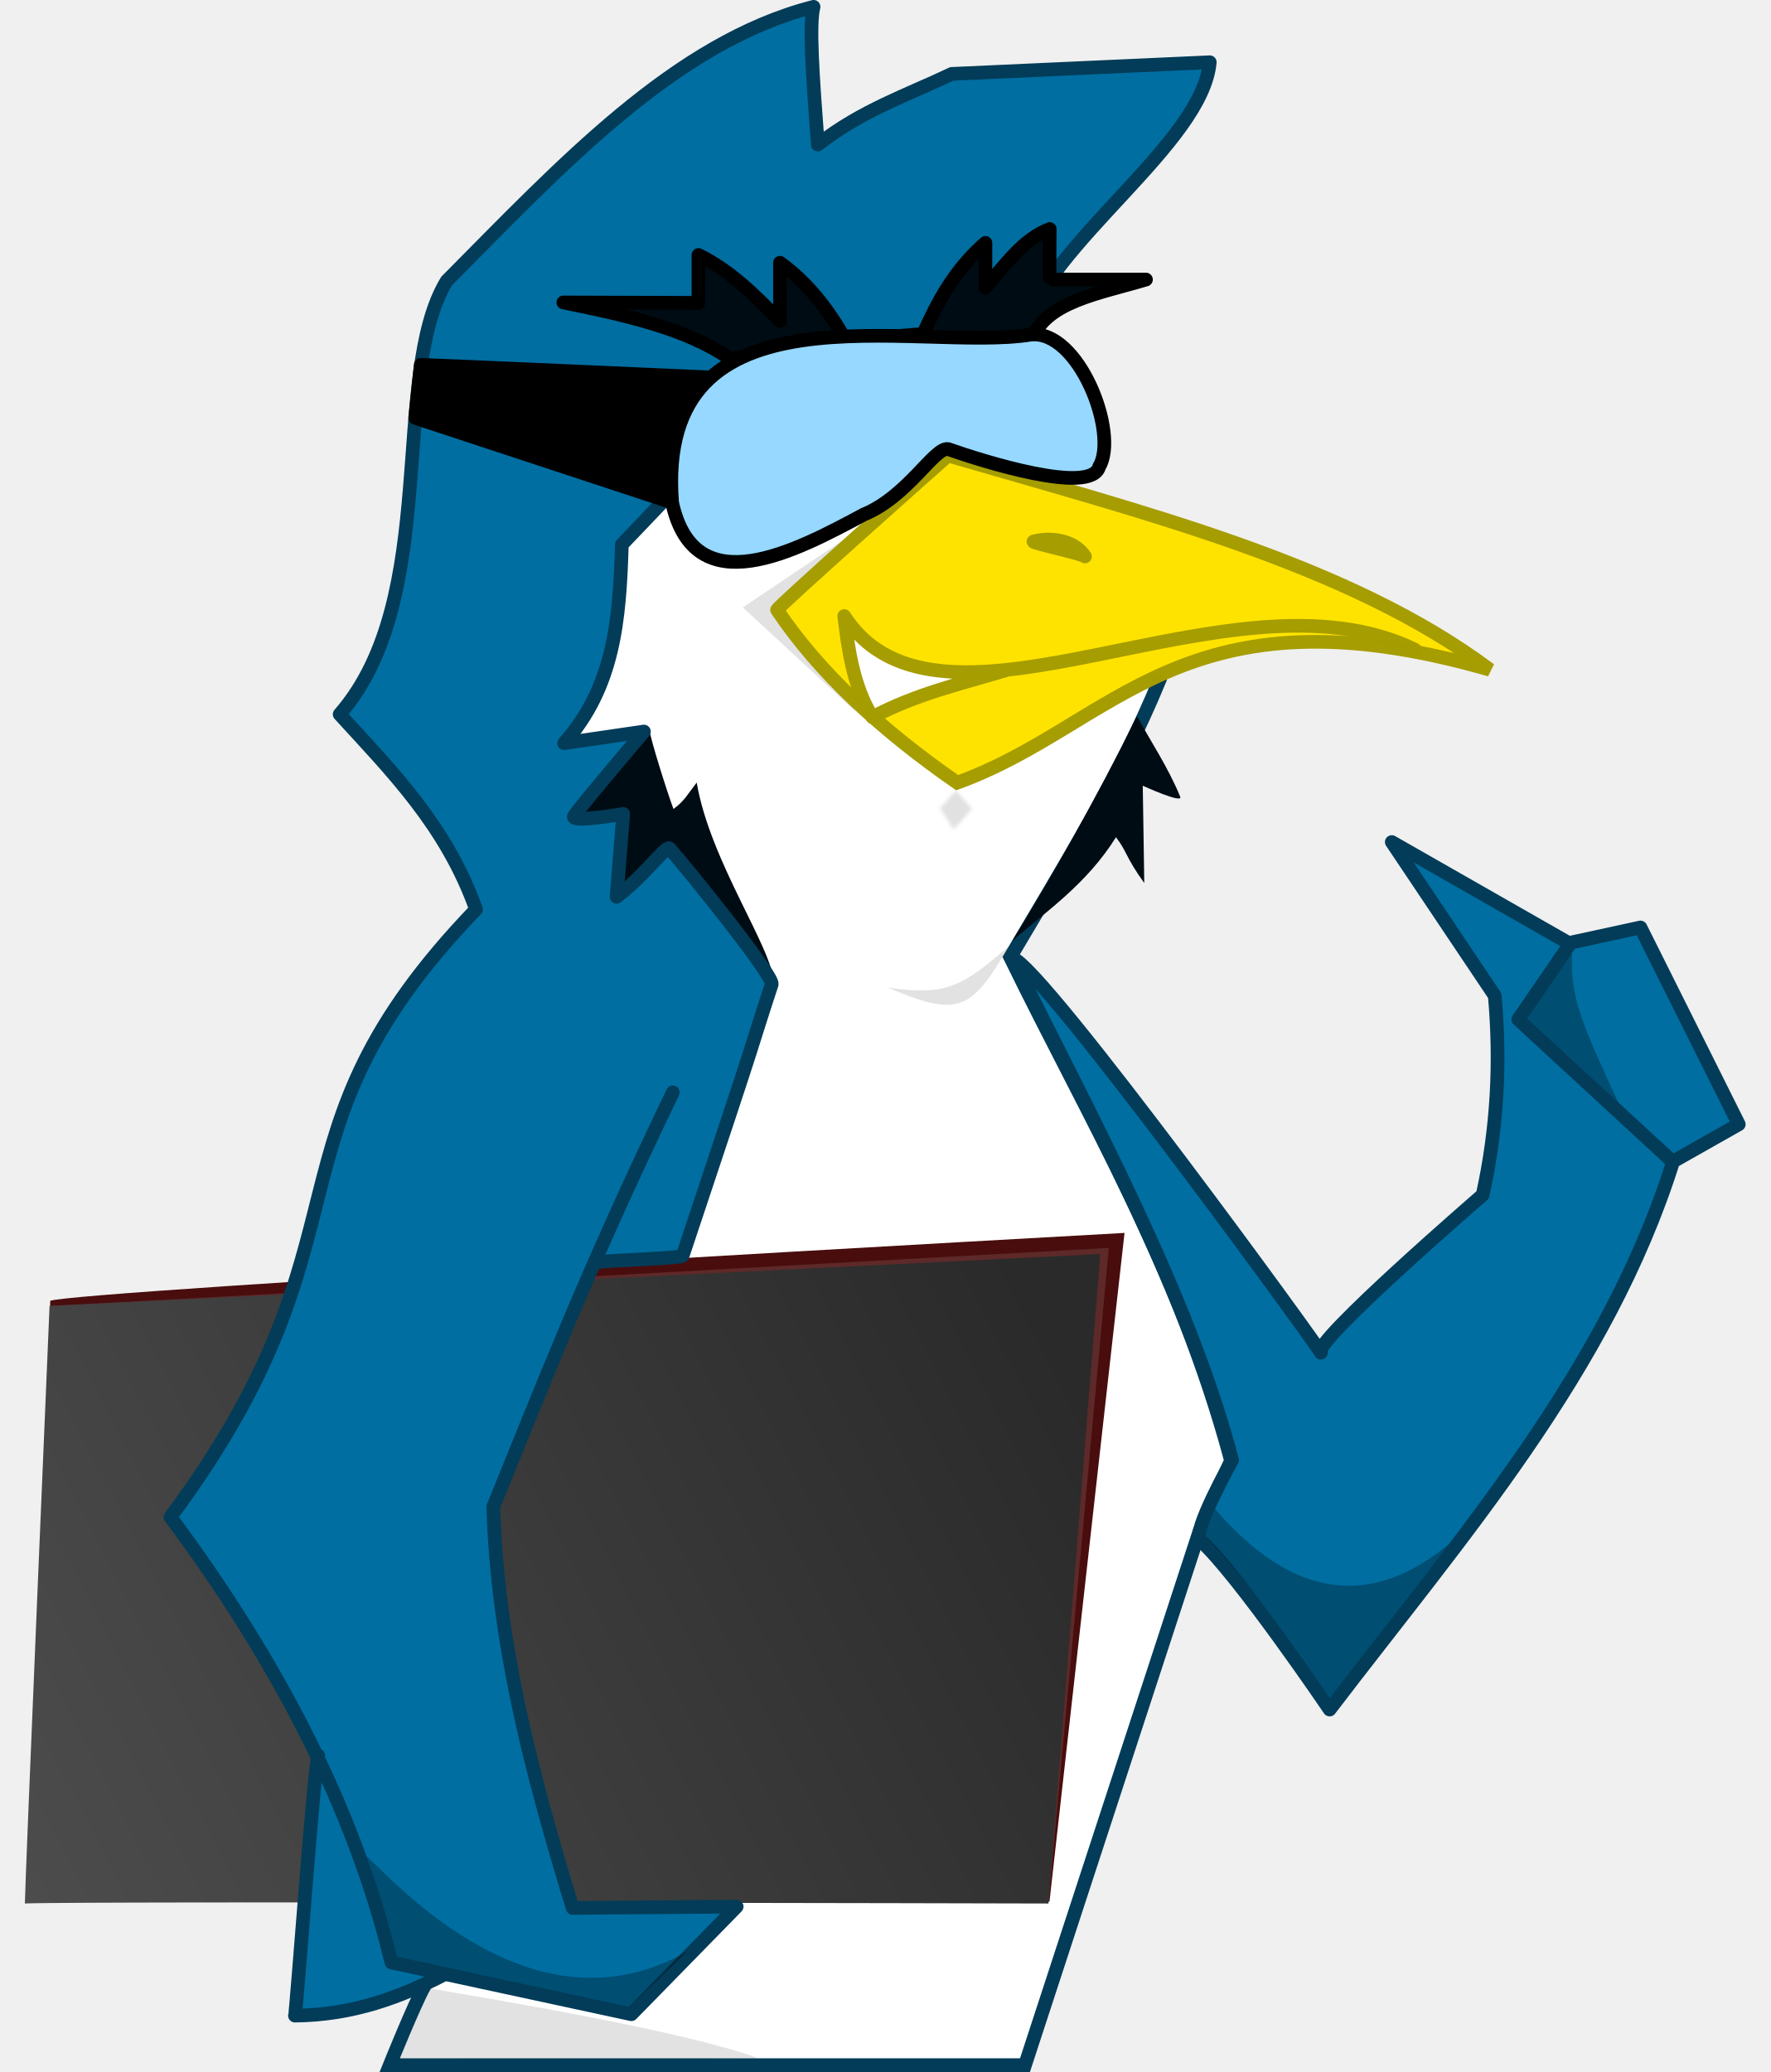
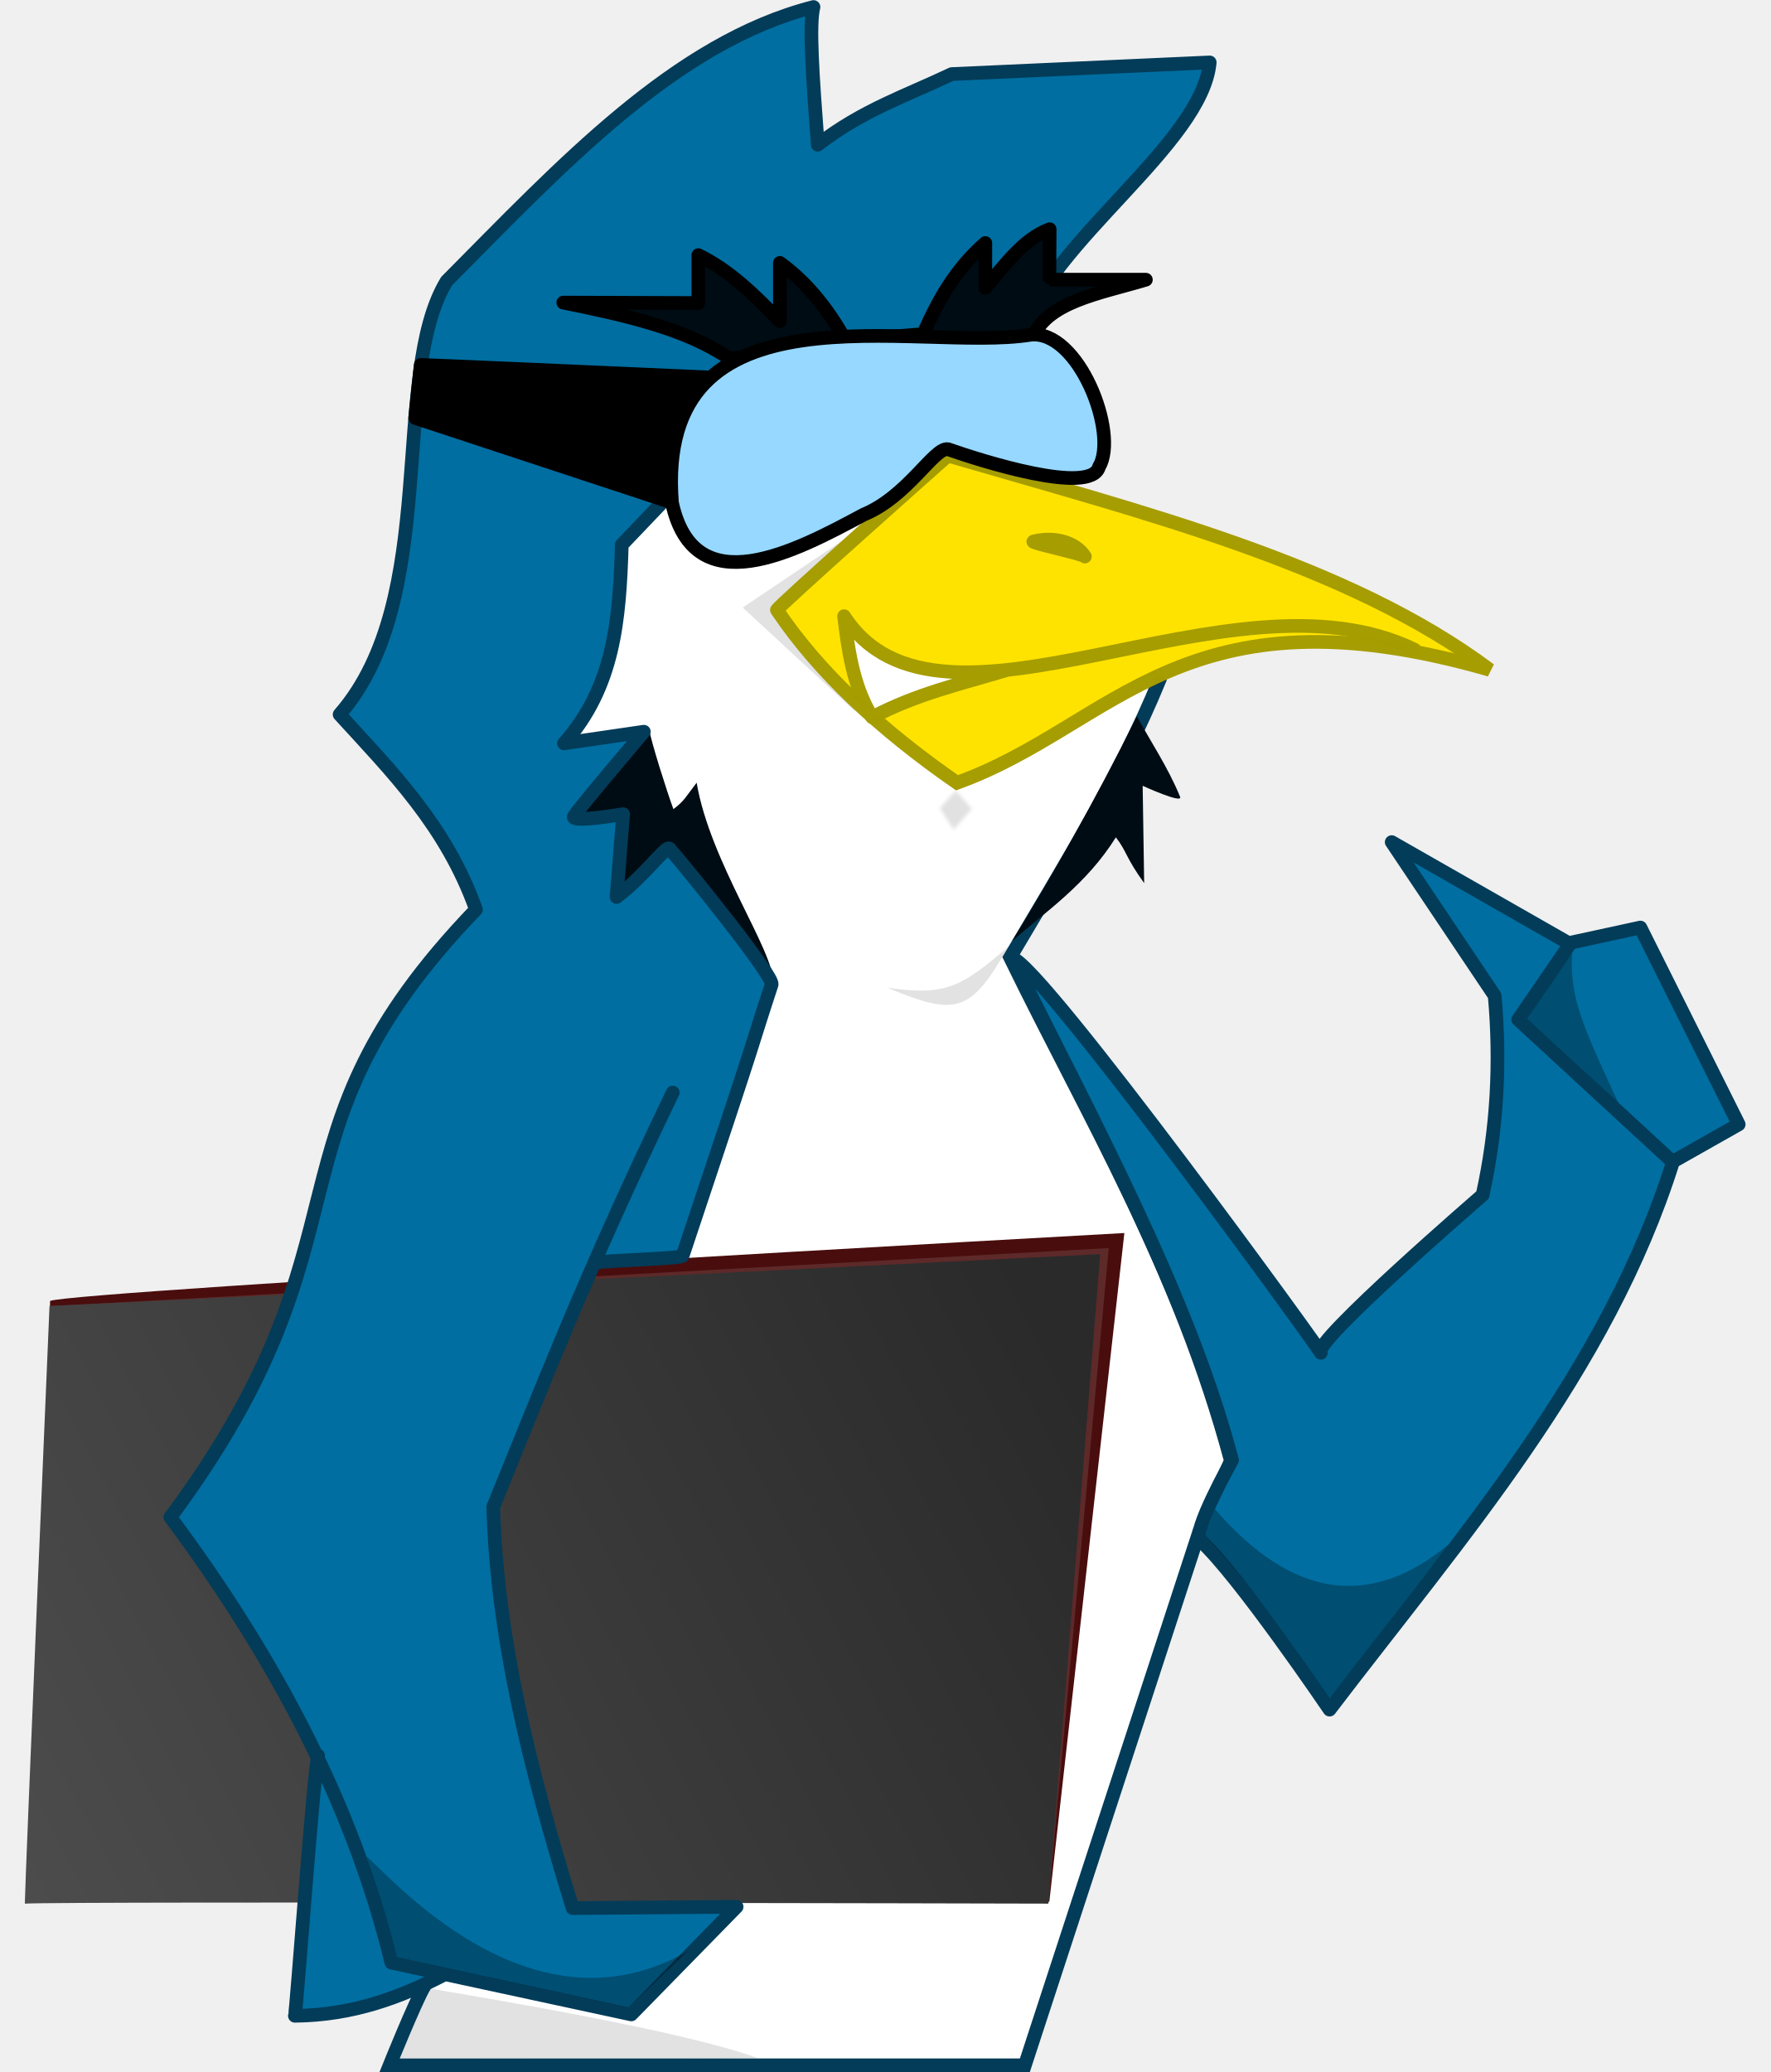
- <svg xmlns="http://www.w3.org/2000/svg" xmlns:xlink="http://www.w3.org/1999/xlink" width="47" height="55" id="svg2" version="1.1">
+ <svg xmlns="http://www.w3.org/2000/svg" id="svg2" width="47" height="55" version="1.1">
  <defs id="defs4">
-     <linearGradient id="linearGradient3871">
-       <stop style="stop-color:#2a2a2a;stop-opacity:1;" offset="0" id="stop3873" />
-       <stop style="stop-color:#515151;stop-opacity:1;" offset="1" id="stop3875" />
+     <filter id="filter4138" x="-.147" y="-.12" width="1.294" height="1.24" color-interpolation-filters="sRGB">
+       <feGaussianBlur id="feGaussianBlur4140" stdDeviation="0.142" />
+     </filter>
+     <linearGradient id="linearGradient4171" x1="355.34" x2="269.33" y1="320.86" y2="365.31" gradientTransform="matrix(1.0115 0 0 1.0115 79.274 -7.5448)" gradientUnits="userSpaceOnUse">
+       <stop id="stop3873" stop-color="#2a2a2a" offset="0" />
+       <stop id="stop3875" stop-color="#515151" offset="1" />
    </linearGradient>
-     <linearGradient id="linearGradient3863">
-       <stop style="stop-color:#490d0d;stop-opacity:1;" offset="0" id="stop3865" />
-       <stop style="stop-color:#490d0d;stop-opacity:0;" offset="1" id="stop3867" />
-     </linearGradient>
-     <linearGradient id="linearGradient3787">
-       <stop style="stop-color:#5e98bc;stop-opacity:1;" offset="0" id="stop3789" />
-       <stop style="stop-color:#5e98bc;stop-opacity:1;" offset="1" id="stop3791" />
-     </linearGradient>
-     <linearGradient id="linearGradient3779">
-       <stop style="stop-color:#6ab4d6;stop-opacity:1;" offset="0" id="stop3781" />
-       <stop style="stop-color:#6ab4d6;stop-opacity:1;" offset="1" id="stop3783" />
-     </linearGradient>
-     <linearGradient xlink:href="#linearGradient3871-2" id="linearGradient3877-8" x1="281.603" y1="340.81" x2="360.374" y2="340.81" gradientUnits="userSpaceOnUse" />
-     <linearGradient id="linearGradient3871-2">
-       <stop style="stop-color:#2a2a2a;stop-opacity:1;" offset="0" id="stop3873-7" />
-       <stop style="stop-color:#2a2a2a;stop-opacity:1;" offset="1" id="stop3875-7" />
-     </linearGradient>
-     <filter id="filter4138" x="-0.147" width="1.294" y="-0.12" height="1.24" color-interpolation-filters="sRGB">
-       <feGaussianBlur stdDeviation="0.142" id="feGaussianBlur4140" />
-     </filter>
-     <linearGradient xlink:href="#linearGradient3871" id="linearGradient4171" gradientUnits="userSpaceOnUse" gradientTransform="matrix(1.011481,0,0,1.011481,79.27437,-7.544817)" x1="355.344" y1="320.86" x2="269.334" y2="365.306" />
  </defs>
-   <g id="layer1" transform="translate(0,-997.3622)">
-     <g id="g4146" transform="matrix(0.3629217,0,0,0.3629217,-131.6684,916.9588)">
-       <path id="path3913" d="m 393.833,366.847 c -0.694,1.2 -2.525,5.745 -2.525,5.745 l 46.467,0 12.753,-39.017 2.318,-5.2 c -3.784,-14.138 -10.384,-24.991 -16.149,-36.817 3.943,-6.675 8.015,-13.21 10.903,-20.231 l -11.357,-18.386 -29.769,4.153 -4.42,30.179 11.964,10.357 z" style="fill:#ffffff;stroke:#023c59;stroke-opacity:1" />
-       <path id="path3813-8-0-4" d="m 444.431,282.782 c 0.823,1.065 0.699,1.452 2.07,3.349 l -0.11,-7.118 c 0,0 2.951,1.349 2.739,0.809 -0.863,-2.126 -2.181,-4.085 -3.162,-5.893 -3.092,6.234 -6.412,12.047 -9.132,16.445 2.447,-2.149 5.439,-4.137 7.595,-7.593 z" style="fill:#000c14;fill-opacity:1;stroke:none" />
-       <path id="path3861" d="m 366.475,316.69 c 1.511,-0.714 78.582,-4.969 78.582,-4.969 l -5.489,48.909 -74.071,-1.261 z" style="fill:#490d0d;fill-opacity:1;stroke:none" />
-       <path style="fill:#ffffff;fill-opacity:0.118;stroke:none" d="m 366.426,317.059 c 0.542,0 77.48,-4.239 77.48,-4.239 l -4.418,47.95 c 0,0 -71.707,-0.181 -74.868,0 1e-5,-1.31 1.806,-43.71 1.806,-43.71 z" id="path4142" />
-       <path id="path3859" d="m 366.426,317.059 c 0.542,0 76.855,-3.793 76.855,-3.793 l -3.793,47.503 c 0,0 -71.707,-0.181 -74.868,0 1e-5,-1.31 1.806,-43.71 1.806,-43.71 z" style="fill:url(#linearGradient4171);fill-opacity:1;stroke:none" />
-       <path id="path3813-8-0" d="m 411.828,283.408 c -0.231,-0.264 -1.819,2.001 -3.868,3.541 l 0.482,-6.06 c 0,0 -3.883,0.663 -3.599,0.158 1.932,-2.756 3.661,-4.767 5.438,-6.209 0.137,0.918 1.347,4.713 1.782,5.875 0.802,-0.586 0.966,-0.984 1.7,-1.932 0.985,5.819 5.68,12.317 5.596,14.604 0.136,-0.616 -5.973,-8.192 -7.531,-9.976 z" style="fill:#000c14;fill-opacity:1;stroke:none" />
-       <path id="path3813" d="m 386.078,349.945 c -0.297,0.767 -1.602,18.789 -1.703,19.024 4.26,-0.042 7.742,-1.362 10.885,-2.99 m 11.28,-52.121 c 0.825,-0.132 6.131,-0.279 6.195,-0.473 6.311,-18.89 4.566,-13.914 6.513,-19.845 0.191,-0.583 -5.918,-8.158 -7.476,-9.942 -0.231,-0.264 -1.819,2.001 -3.868,3.541 l 0.482,-6.06 c 0,0 -3.883,0.663 -3.599,0.158 0.284,-0.505 5.114,-6.187 5.114,-6.187 l -5.84,0.852 c 3.663,-4.134 4.065,-9.008 4.226,-14.526 l 3.066,-3.214 c -0.91,-12.436 18.397,-8.7 26.247,-12.324 1.928,-6.582 13.154,-13.796 13.693,-19.741 l -18.874,0.853 c -3.266,1.558 -6.531,2.631 -9.797,5.169 -0.384,-5.076 -0.642,-8.802 -0.312,-10.074 -10.146,2.601 -18.417,11.574 -26.835,20.049 -4.201,6.916 -0.403,23.193 -7.829,31.694 3.808,4.176 7.791,8.143 9.975,14.268 -16.252,16.893 -6.892,23.623 -22.35,44.447 7.747,10.41 13.412,21.216 16.162,32.577 l 17.551,3.788 7.702,-7.872 -11.996,0.095 c -3.13,-10.174 -5.52,-19.645 -5.808,-29.345 3.658,-8.942 6.602,-16.735 13.132,-30.305" style="fill:#006ea1;fill-opacity:1;stroke:#023c59;stroke-width:1px;stroke-linecap:round;stroke-linejoin:round;stroke-opacity:1" />
-       <path id="path3815" d="m 393.576,248.233 c 0.625,0 21.111,0.915 21.111,0.915 -2.474,2.56 -2.95,4.721 -3.125,9.018 l -18.39,-6.06 z" style="fill:#000000;stroke:#000000;stroke-width:1px;stroke-linecap:round;stroke-linejoin:round;stroke-opacity:1" />
-       <path id="path4008" d="m 416.131,247.737 c -3.136,-2.156 -7.581,-3.156 -12.122,-4.072 l 9.881,0.032 0,-3.504 c 2.31,1.127 4.151,2.959 5.966,4.83 l 0,-4.262 c 1.9,1.378 3.487,3.294 4.798,5.682 l 5.682,-0.474 c 1.045,-2.346 2.254,-4.647 4.546,-6.661 l 0,3.283 c 1.443,-1.681 2.78,-3.573 4.704,-4.293 0,0 -0.032,3.693 0,3.693 0.032,0 7.04,0 7.04,0 -3.385,1.018 -7.345,1.613 -8.334,4.388 z" style="fill:#000c14;fill-opacity:1;stroke:#000000;stroke-width:1px;stroke-linecap:round;stroke-linejoin:round;stroke-opacity:1" />
-       <path id="path3855" d="m 436.859,291.623 c 2.174,0.568 23.188,29.547 22.549,28.853 -0.665,-0.723 11.843,-11.53 11.843,-11.53 1.079,-4.859 1.323,-9.717 0.887,-14.576 l -7.532,-11.238 12.943,7.387 5.248,-1.138 7.19,14.396 -4.798,2.715 c -4.828,15.374 -15.489,27.443 -25.128,40.09 0,0 -6.692,-9.881 -9.47,-12.374 -0.63,-0.566 2.336,-5.872 2.336,-5.872 -3.182,-12.104 -10.296,-25.059 -16.068,-36.713 z" style="fill:#006ea1;fill-opacity:1;stroke:#023c59;stroke-width:1px;stroke-linecap:round;stroke-linejoin:round;stroke-opacity:1" />
-       <path id="path3857" d="m 477.676,290.518 c -0.379,0.6 -3.82,5.587 -3.82,5.587 l 11.301,10.417" style="fill:none;stroke:#023c59;stroke-width:1px;stroke-linecap:round;stroke-linejoin:round;stroke-opacity:1" />
-       <path id="path4076" d="m 424.774,260.839 -7.634,5.134 8.259,7.634 c -1.859,-3.614 -6.741,-6.052 -0.625,-12.768 z" style="fill:#000000;fill-opacity:0.116;stroke:none" />
-       <path id="path3915" d="m 432.143,254.862 c -0.206,0.179 -12.732,11.295 -12.5,11.295 3.082,4.585 7.588,8.763 13.17,12.634 11.548,-4.153 16.482,-14.727 38.973,-8.259 -10.365,-7.747 -25.27,-11.472 -39.643,-15.67 z" style="fill:#ffe300;fill-opacity:1;stroke:#a59c00;stroke-width:1px;stroke-linecap:butt;stroke-linejoin:miter;stroke-opacity:0.992" />
-       <path id="path3817" d="m 411.964,258.3 c 1.631,7.512 9.013,3.565 14.023,0.876 3.208,-1.318 5.169,-4.942 6.161,-4.787 2.473,0.87 10.443,3.395 11.053,1.301 1.461,-2.452 -1.513,-10.096 -5.032,-9.667 -8.226,1.316 -27.498,-4.299 -26.205,12.277 z" style="fill:#96d8ff;fill-opacity:1;stroke:#000000;stroke-width:1px;stroke-linecap:butt;stroke-linejoin:miter;stroke-opacity:1" />
-       <path id="path3955" d="m 424.627,267.095 c 0.676,1.826 0.949,4.417 2.035,6.722 2.079,-1.386 4.891,-2.395 7.167,-2.95 -3.664,-0.173 -7.711,-1.175 -9.202,-3.772 z" style="fill:#ffffff;fill-opacity:1;stroke:none" />
-       <path id="path3917" d="m 466.295,269.059 c -13.511,-6.598 -34.664,8.452 -41.741,-2.455 0.28,2.246 0.609,5.066 2.057,7.395 3.268,-1.719 6.33,-2.401 9.822,-3.446" style="fill:none;stroke:#a59c00;stroke-width:1px;stroke-linecap:round;stroke-linejoin:round;stroke-opacity:0.992" />
-       <path id="path3917-2" d="m 438.412,261.145 c -0.313,0.078 3.624,0.9 3.753,1.103 -0.66,-1.036 -2.2,-1.492 -3.753,-1.103 z" style="fill:none;stroke:#a59c00;stroke-width:1px;stroke-linecap:round;stroke-linejoin:round;stroke-opacity:0.992" />
-       <path id="path4006" d="m 468.815,334.458 -8.725,11.26 c -3.141,-4.507 -5.898,-8.446 -9.099,-11.789 0.122,-0.742 0.478,-1.511 0.682,-2.012 5.77,6.666 11.475,7.243 17.141,2.541 z" style="fill:#000000;fill-opacity:0.296;stroke:none" />
-       <path id="path4010" d="m 436.585,290.759 c -3.432,2.971 -4.602,3.642 -8.856,3.019 5.138,2.16 6.091,1.768 8.856,-3.019 z" style="fill:#000000;fill-opacity:0.116;stroke:none" />
-       <path id="path4010-9" d="m 418.237,372.071 c -6.468,0.056 -20.813,0.01 -26.184,0.013 0.739,-1.859 1.412,-3.475 2.279,-5.087 4.544,0.77 18.516,3.1 23.905,5.074 z" style="fill:#000000;fill-opacity:0.116;stroke:none" />
-       <path id="path4006-0" d="m 481.172,302.178 c -2.992,-2.778 -3.463,-3.228 -6.655,-6.153 1.519,-2.233 2.897,-4.212 3.284,-4.791 -0.178,3.226 0.714,5.2 3.372,10.944 z" style="fill:#000000;fill-opacity:0.296;stroke:none" />
-       <path id="path4006-0-3" d="m 408.839,368.324 c -4.016,-0.874 -12.817,-2.749 -17.002,-3.663 -0.63,-2.625 -1.531,-5.375 -2.211,-7.342 2.462,2.291 12.388,13.268 23.457,6.95 -1.271,1.266 -2.334,2.215 -4.245,4.054 z" style="fill:#000000;fill-opacity:0.296;stroke:none" />
-       <path id="path4092" d="m 432.724,279.375 -1.152,1.278 0.994,1.563 1.326,-1.515 z" style="fill:#000000;fill-opacity:0.118;stroke:none;filter:url(#filter4138)" />
+   <g id="layer1" transform="translate(0 -997.36)">
+     <g id="g4146" transform="matrix(.36292 0 0 .36292 -131.67 916.96)">
+       <path id="path3913" d="m393.83 366.85c-0.694 1.2-2.525 5.745-2.525 5.745h46.467l12.753-39.017 2.318-5.2c-3.784-14.138-10.384-24.991-16.149-36.817 3.943-6.675 8.015-13.21 10.903-20.231l-11.357-18.386-29.769 4.153-4.42 30.179 11.964 10.357z" fill="#fff" stroke="#023c59" />
+       <path id="path3813-8-0-4" d="m444.43 282.78c0.823 1.065 0.699 1.452 2.07 3.349l-0.11-7.118s2.95 1.349 2.739 0.809c-0.863-2.126-2.181-4.085-3.162-5.893-3.092 6.234-6.412 12.047-9.132 16.445 2.446-2.15 5.439-4.137 7.595-7.593z" fill="#000c14" />
+       <path id="path3861" d="m366.47 316.69c1.511-0.714 78.582-4.969 78.582-4.969l-5.489 48.909-74.071-1.261z" fill="#490d0d" />
+       <path id="path4142" d="m366.43 317.06c0.542 0 77.48-4.239 77.48-4.239l-4.418 47.95s-71.707-0.181-74.868 0c1e-5 -1.31 1.806-43.71 1.806-43.71z" fill="#fff" fill-opacity=".118" />
+       <path id="path3859" d="m366.43 317.06c0.542 0 76.854-3.793 76.854-3.793l-3.793 47.503s-71.707-0.181-74.868 0c1e-5 -1.31 1.806-43.71 1.806-43.71z" fill="url(#linearGradient4171)" />
+       <path id="path3813-8-0" d="m411.83 283.41c-0.231-0.264-1.819 2.001-3.868 3.541l0.482-6.06s-3.883 0.663-3.599 0.158c1.932-2.756 3.661-4.767 5.438-6.209 0.137 0.918 1.347 4.713 1.782 5.875 0.802-0.586 0.966-0.984 1.7-1.932 0.985 5.819 5.681 12.317 5.596 14.604 0.136-0.616-5.973-8.192-7.532-9.976z" fill="#000c14" />
+       <path id="path3813" d="m386.08 349.95c-0.297 0.767-1.602 18.789-1.703 19.024 4.26-0.042 7.742-1.361 10.885-2.99m11.28-52.121c0.825-0.132 6.131-0.279 6.195-0.473 6.311-18.89 4.566-13.914 6.513-19.845 0.191-0.583-5.918-8.158-7.476-9.942-0.231-0.264-1.819 2.001-3.868 3.541l0.482-6.06s-3.883 0.663-3.599 0.158c0.284-0.505 5.114-6.187 5.114-6.187l-5.84 0.852c3.663-4.134 4.065-9.008 4.226-14.526l3.066-3.214c-0.91-12.436 18.397-8.7 26.247-12.324 1.928-6.582 13.154-13.796 13.693-19.741l-18.874 0.853c-3.266 1.558-6.531 2.631-9.797 5.169-0.384-5.076-0.642-8.802-0.312-10.074-10.146 2.601-18.417 11.574-26.835 20.049-4.201 6.916-0.403 23.193-7.829 31.694 3.808 4.176 7.792 8.143 9.975 14.268-16.252 16.893-6.892 23.623-22.35 44.447 7.747 10.41 13.412 21.216 16.162 32.577l17.551 3.788 7.702-7.872-11.996 0.095c-3.13-10.174-5.52-19.645-5.808-29.345 3.658-8.942 6.602-16.735 13.132-30.305" fill="#006ea1" stroke="#023c59" stroke-linecap="round" stroke-linejoin="round" stroke-width="1px" />
+       <path id="path3815" d="m393.58 248.23c0.625 0 21.111 0.915 21.111 0.915-2.474 2.561-2.95 4.721-3.125 9.018l-18.39-6.06z" stroke="#000" stroke-linecap="round" stroke-linejoin="round" stroke-width="1px" />
+       <path id="path4008" d="m416.13 247.74c-3.136-2.156-7.581-3.156-12.122-4.072l9.881 0.032v-3.504c2.311 1.127 4.151 2.959 5.966 4.83v-4.262c1.9 1.379 3.487 3.294 4.798 5.682l5.682-0.474c1.045-2.346 2.254-4.647 4.546-6.661v3.283c1.443-1.681 2.78-3.573 4.704-4.293 0 0-0.032 3.693 0 3.693h7.04c-3.385 1.018-7.345 1.613-8.334 4.388z" fill="#000c14" stroke="#000" stroke-linecap="round" stroke-linejoin="round" stroke-width="1px" />
+       <path id="path3855" d="m436.86 291.62c2.174 0.568 23.188 29.547 22.549 28.853-0.665-0.723 11.843-11.53 11.843-11.53 1.079-4.859 1.323-9.717 0.887-14.576l-7.532-11.238 12.943 7.387 5.248-1.138 7.19 14.396-4.798 2.715c-4.828 15.374-15.489 27.443-25.128 40.09 0 0-6.692-9.881-9.47-12.374-0.63-0.566 2.336-5.872 2.336-5.872-3.182-12.104-10.296-25.059-16.068-36.713z" fill="#006ea1" stroke="#023c59" stroke-linecap="round" stroke-linejoin="round" stroke-width="1px" />
+       <path id="path3857" d="m477.68 290.52c-0.379 0.6-3.82 5.587-3.82 5.587l11.301 10.417" fill="none" stroke="#023c59" stroke-linecap="round" stroke-linejoin="round" stroke-width="1px" />
+       <path id="path4076" d="m424.77 260.84-7.634 5.134 8.259 7.634c-1.859-3.614-6.741-6.053-0.625-12.768z" fill-opacity=".116" />
+       <path id="path3915" d="m432.14 254.86c-0.206 0.179-12.732 11.295-12.5 11.295 3.082 4.585 7.588 8.763 13.17 12.634 11.548-4.153 16.482-14.727 38.973-8.259-10.365-7.747-25.27-11.472-39.643-15.67z" fill="#ffe300" stroke="#a59c00" stroke-opacity=".992" stroke-width="1px" />
+       <path id="path3817" d="m411.96 258.3c1.631 7.512 9.013 3.565 14.023 0.876 3.208-1.319 5.169-4.942 6.161-4.787 2.473 0.87 10.443 3.395 11.053 1.301 1.461-2.452-1.513-10.096-5.032-9.667-8.226 1.316-27.498-4.299-26.205 12.277z" fill="#96d8ff" stroke="#000" stroke-width="1px" />
+       <path id="path3955" d="m424.63 267.09c0.676 1.826 0.949 4.417 2.034 6.722 2.079-1.386 4.891-2.395 7.167-2.95-3.664-0.173-7.711-1.175-9.202-3.772z" fill="#fff" />
+       <path id="path3917" d="m466.29 269.06c-13.511-6.598-34.664 8.453-41.741-2.455 0.28 2.246 0.609 5.066 2.057 7.395 3.268-1.719 6.33-2.401 9.822-3.446" fill="none" stroke="#a59c00" stroke-linecap="round" stroke-linejoin="round" stroke-opacity=".992" stroke-width="1px" />
+       <path id="path3917-2" d="m438.41 261.14c-0.313 0.078 3.624 0.9 3.753 1.103-0.66-1.036-2.2-1.492-3.753-1.103z" fill="none" stroke="#a59c00" stroke-linecap="round" stroke-linejoin="round" stroke-opacity=".992" stroke-width="1px" />
+       <path id="path4006" d="m468.82 334.46-8.725 11.26c-3.142-4.507-5.898-8.446-9.099-11.789 0.122-0.742 0.478-1.511 0.682-2.011 5.77 6.666 11.475 7.243 17.141 2.541z" fill-opacity=".296" />
+       <path id="path4010" d="m436.58 290.76c-3.432 2.97-4.601 3.642-8.856 3.019 5.138 2.16 6.091 1.768 8.856-3.019z" fill-opacity=".116" />
+       <path id="path4010-9" d="m418.24 372.07c-6.468 0.056-20.813 0.01-26.184 0.013 0.739-1.859 1.412-3.474 2.279-5.087 4.544 0.77 18.516 3.099 23.905 5.074z" fill-opacity=".116" />
+       <path id="path4006-0" d="m481.17 302.18c-2.991-2.778-3.463-3.228-6.655-6.152 1.519-2.233 2.897-4.212 3.284-4.791-0.178 3.226 0.714 5.2 3.372 10.944z" fill-opacity=".296" />
+       <path id="path4006-0-3" d="m408.84 368.32c-4.016-0.874-12.817-2.749-17.002-3.663-0.63-2.625-1.531-5.375-2.211-7.342 2.462 2.291 12.388 13.268 23.457 6.95-1.271 1.266-2.334 2.215-4.245 4.054z" fill-opacity=".296" />
+       <path id="path4092" d="m432.72 279.37-1.152 1.278 0.994 1.563 1.326-1.515z" fill-opacity=".118" filter="url(#filter4138)" />
    </g>
  </g>
</svg>
